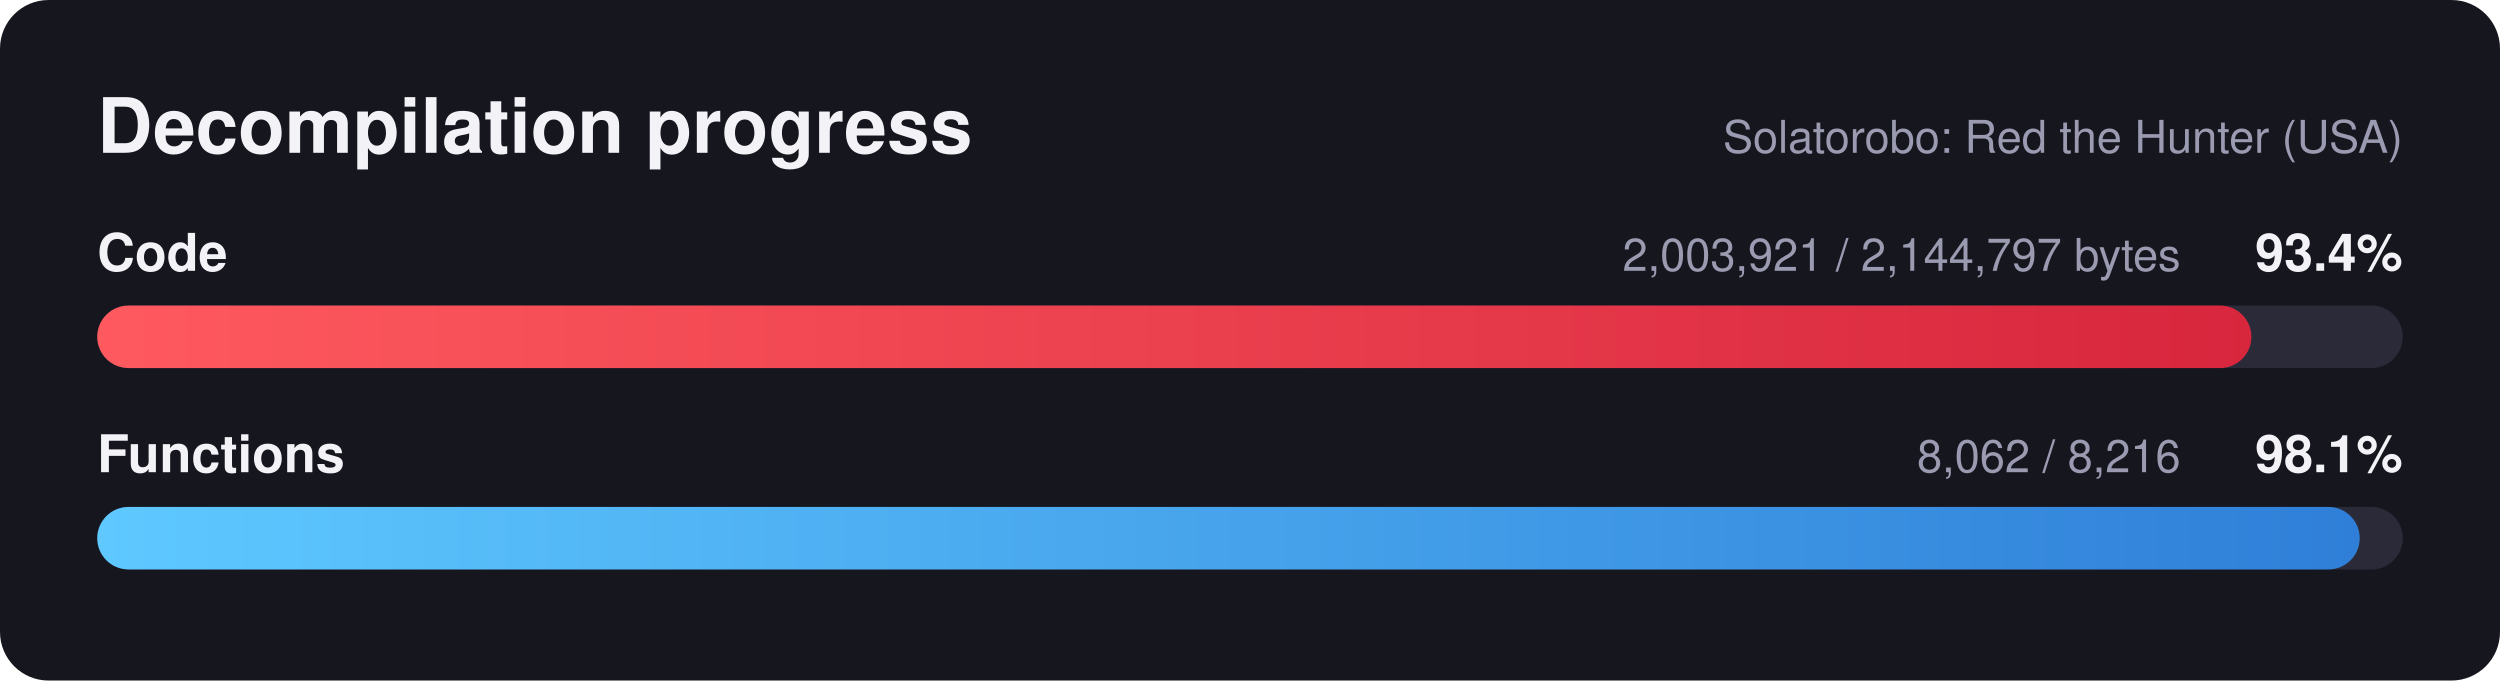
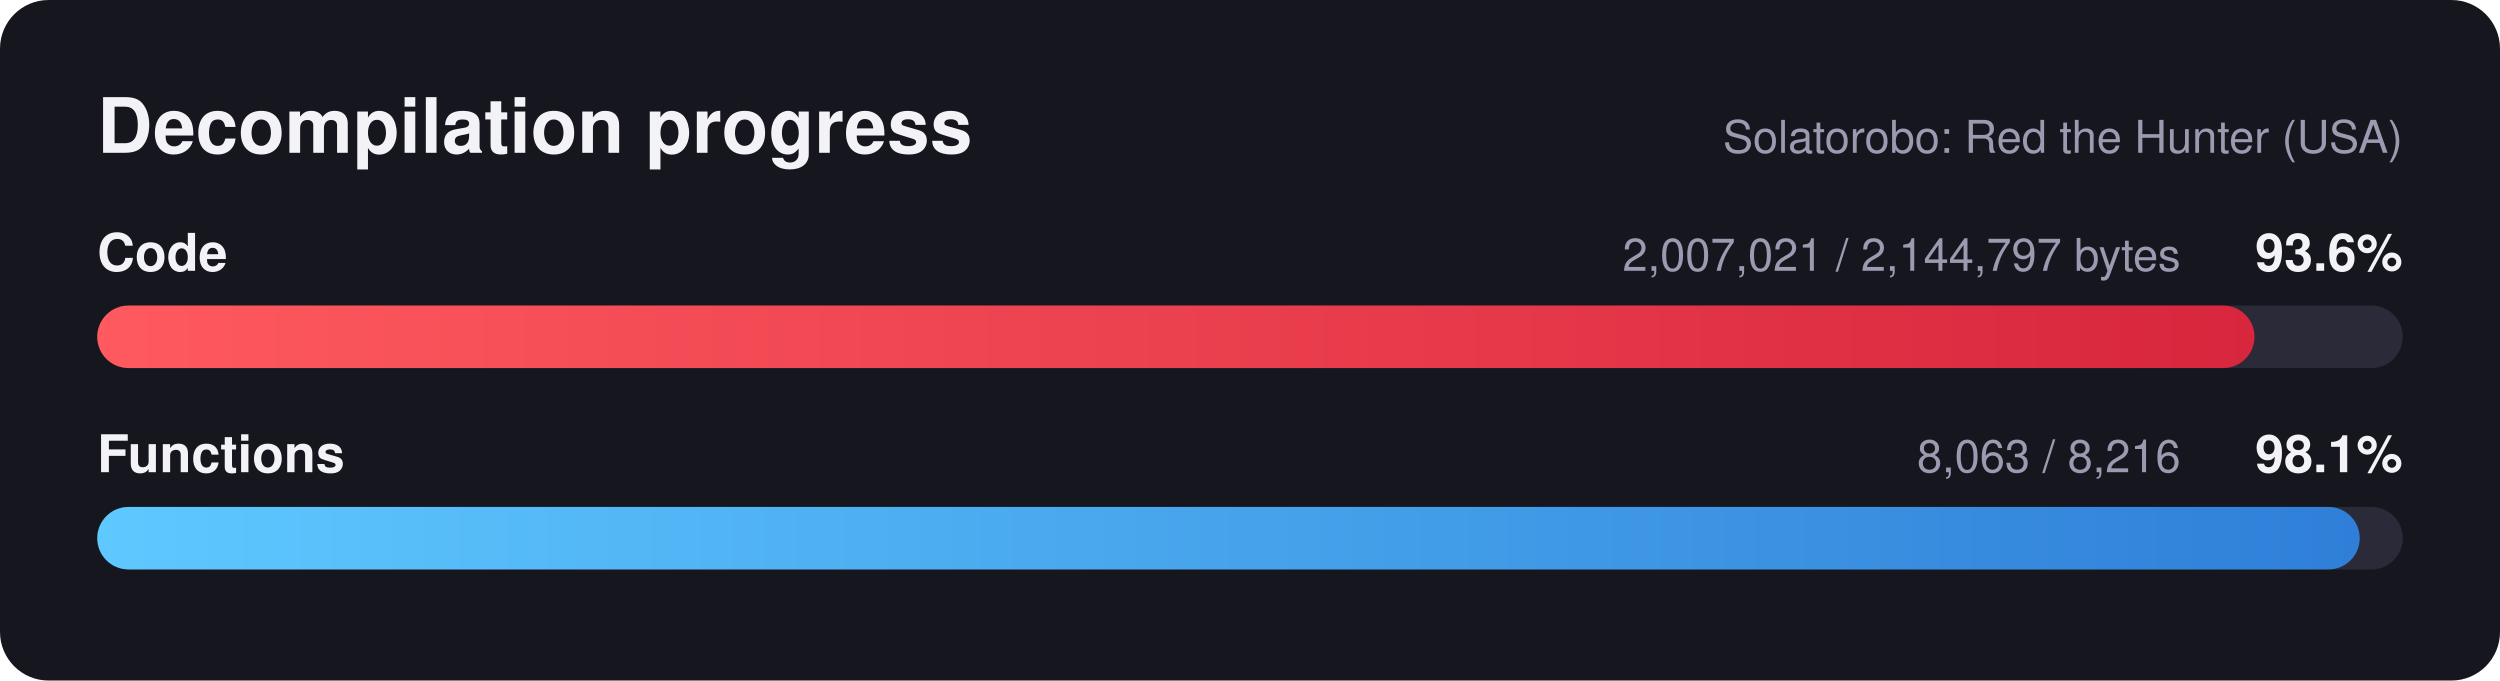
<svg xmlns="http://www.w3.org/2000/svg" width="720" height="196" viewBox="0 0 720 196" font-family="Segoe UI, Helvetica, Arial, sans-serif">
  <defs>
    <linearGradient id="red" x1="0" x2="1" y1="0" y2="0">
      <stop offset="0" stop-color="#ff5a5f" />
      <stop offset="1" stop-color="#d7263d" />
    </linearGradient>
    <linearGradient id="blue" x1="0" x2="1" y1="0" y2="0">
      <stop offset="0" stop-color="#5ec8ff" />
      <stop offset="1" stop-color="#2f7fd8" />
    </linearGradient>
  </defs>
  <rect width="720" height="196" rx="14" fill="#16161f" />
  <text x="28" y="44" fill="#f2f2f7" font-size="22" font-weight="700">Decompilation progress</text>
  <text x="692" y="44" fill="#9a9ab0" font-size="13" text-anchor="end">Solatorobo: Red the Hunter (USA)</text>
  <text x="28" y="78" fill="#f2f2f7" font-size="15" font-weight="600">Code</text>
-   <text x="692" y="78" fill="#f2f2f7" font-size="15" font-weight="700" text-anchor="end">93.4%</text>
-   <text x="628" y="78" fill="#9a9ab0" font-size="13" text-anchor="end">2,003,921 / 2,144,797 bytes</text>
+   <text x="692" y="78" fill="#f2f2f7" font-size="15" font-weight="700" text-anchor="end">93.6%</text>
+   <text x="628" y="78" fill="#9a9ab0" font-size="13" text-anchor="end">2,007,021 / 2,144,797 bytes</text>
  <rect x="28" y="88" width="664" height="18" rx="9.0" fill="#2a2a38" />
-   <rect x="28" y="88" width="620.4" height="18" rx="9.0" fill="url(#red)" />
+   <rect x="28" y="88" width="621.3" height="18" rx="9.0" fill="url(#red)" />
  <text x="28" y="136" fill="#f2f2f7" font-size="15" font-weight="600">Functions</text>
  <text x="692" y="136" fill="#f2f2f7" font-size="15" font-weight="700" text-anchor="end">98.1%</text>
-   <text x="628" y="136" fill="#9a9ab0" font-size="13" text-anchor="end">8,062 / 8,216</text>
+   <text x="628" y="136" fill="#9a9ab0" font-size="13" text-anchor="end">8,063 / 8,216</text>
  <rect x="28" y="146" width="664" height="18" rx="9.0" fill="#2a2a38" />
  <rect x="28" y="146" width="651.6" height="18" rx="9.0" fill="url(#blue)" />
</svg>
